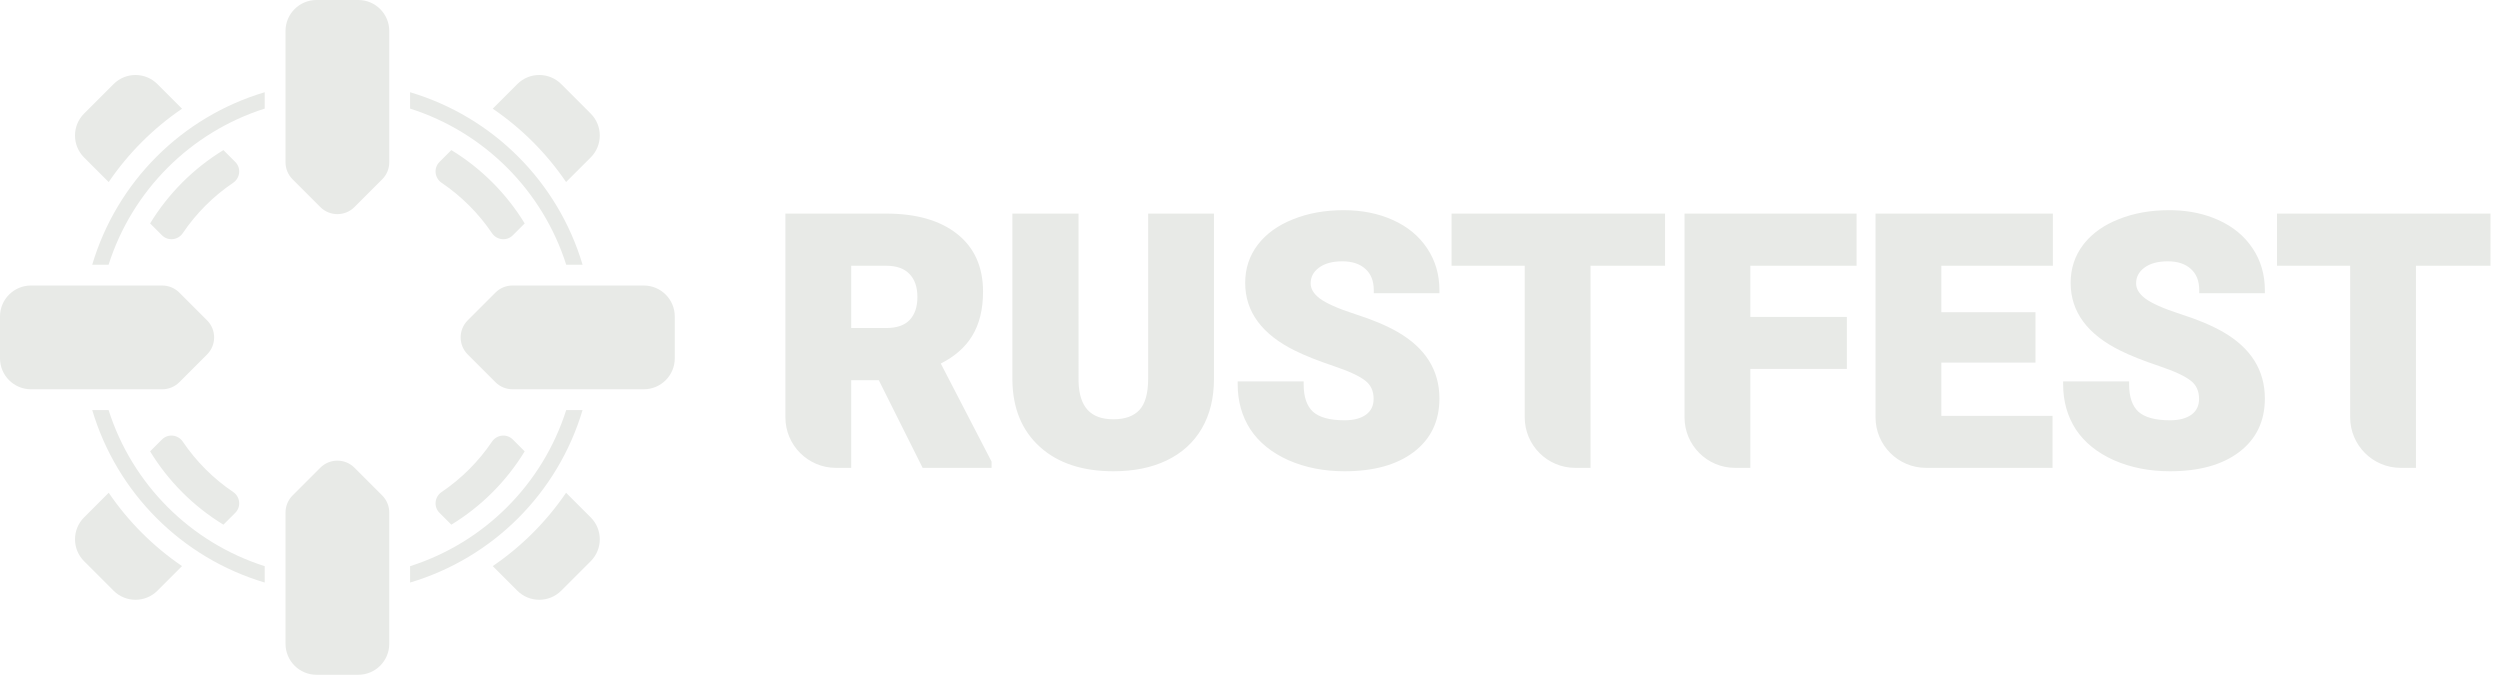
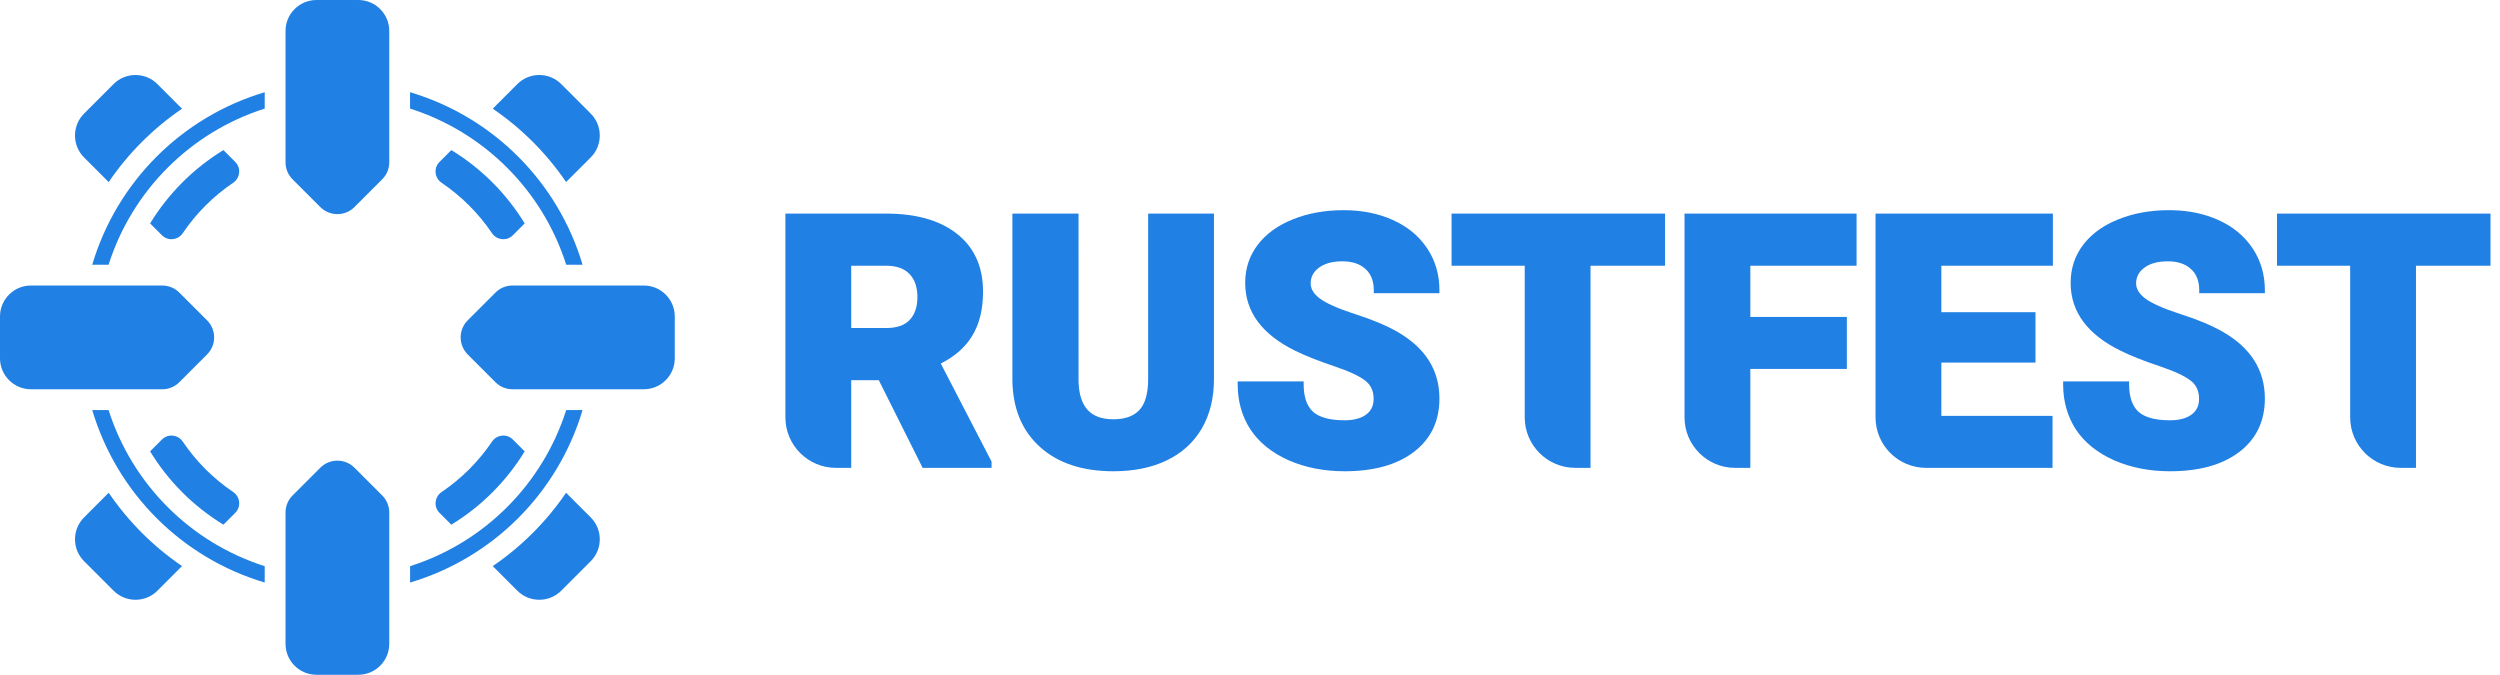
<svg xmlns="http://www.w3.org/2000/svg" width="226" height="61" viewBox="0 0 226 61">
-   <g fill="#E8EAE7" fill-rule="evenodd">
+   <g fill="#2180E3" fill-rule="evenodd">
    <path fill-rule="nonzero" d="M203.527 14.687z" />
    <path d="M80.103 19.308H71v18.417a4.568 4.568 0 0 0 4.568 4.569h1.381v-7.925h2.494l3.963 7.925h6.232v-.566l-4.591-8.864c1.257-.638 2.204-1.462 2.824-2.477.67-1.081.996-2.429.996-4.026 0-2.229-.78-3.982-2.354-5.222-1.563-1.232-3.711-1.83-6.41-1.83zm-3.154 10.345v-5.63h3.154c.97 0 1.659.264 2.117.75l.002.001c.464.482.711 1.163.711 2.08s-.247 1.598-.711 2.08c-.446.464-1.135.72-2.12.72z" />
    <g fill-rule="nonzero">
      <path d="M97.5 19.308h-5.98v15.073c.032 2.528.857 4.547 2.495 6.024 1.634 1.475 3.859 2.197 6.639 2.197 1.841 0 3.45-.324 4.819-.982 1.372-.66 2.431-1.62 3.168-2.882l.001-.001c.737-1.27 1.1-2.763 1.1-4.467V19.308h-5.949V34.24c0 1.36-.284 2.28-.791 2.823-.51.546-1.276.84-2.348.84-1.06 0-1.819-.292-2.323-.836-.509-.547-.8-1.393-.83-2.584zM150.521 19.308h-19.3v4.716h6.614v13.701a4.568 4.568 0 0 0 4.568 4.569h1.381v-18.27h6.737zM167.835 19.308h-15.554v18.417a4.568 4.568 0 0 0 4.568 4.569h1.381v-8.942h8.726v-4.7h-8.726v-4.628h9.605zM185.58 19.308h-16.032v18.417a4.569 4.569 0 0 0 4.569 4.569h11.432v-4.7h-10.052V32.78h8.511V28.22h-8.511v-4.196h10.083zM225.141 19.308h-19.3v4.716h6.614v13.701a4.568 4.568 0 0 0 4.568 4.569h1.381v-18.27h6.737zM121.468 19c-1.684 0-3.209.272-4.571.82-1.362.54-2.433 1.306-3.197 2.308-.757.995-1.135 2.147-1.135 3.446 0 2.632 1.545 4.673 4.514 6.131.908.45 2.072.91 3.486 1.386 1.404.471 2.347.917 2.863 1.327l.002.002c.493.385.745.92.745 1.638 0 .621-.227 1.083-.678 1.419-.452.334-1.093.517-1.952.517-1.371 0-2.301-.279-2.856-.777-.541-.506-.838-1.31-.838-2.47v-.268h-5.964v.269c0 1.527.383 2.89 1.153 4.078l.002.002c.783 1.18 1.937 2.104 3.444 2.78h.002c1.518.664 3.205.994 5.057.994 2.616 0 4.71-.568 6.252-1.735 1.552-1.175 2.327-2.798 2.327-4.84 0-2.567-1.278-4.576-3.773-6.014-1.019-.588-2.313-1.13-3.876-1.626-1.547-.502-2.594-.974-3.173-1.408-.574-.44-.818-.894-.818-1.358 0-.568.233-1.031.726-1.405.505-.386 1.207-.593 2.135-.593.908 0 1.592.238 2.085.686l.002.001c.496.443.758 1.072.758 1.927v.27h5.934v-.27c0-1.416-.368-2.681-1.109-3.787-.74-1.115-1.778-1.969-3.104-2.563-1.315-.593-2.797-.887-4.443-.887zM203.412 22.599l.224-.149c.74 1.106 1.108 2.372 1.108 3.787v.27h-5.933v-.27c0-.855-.262-1.484-.758-1.927-.495-.449-1.18-.687-2.088-.687-.928 0-1.63.207-2.134.592-.493.375-.727.838-.727 1.406 0 .464.244.917.819 1.358.579.434 1.626.906 3.173 1.408 1.563.497 2.856 1.038 3.875 1.626 2.495 1.438 3.773 3.447 3.773 6.014 0 2.042-.775 3.666-2.326 4.84-1.542 1.167-3.637 1.735-6.253 1.735-1.851 0-3.538-.33-5.056-.994-1.51-.675-2.663-1.6-3.447-2.78-.772-1.19-1.154-2.553-1.154-4.08v-.269h5.964v.269c0 1.159.296 1.963.838 2.469.554.499 1.485.777 2.855.777.859 0 1.5-.183 1.953-.517.45-.336.677-.798.677-1.419 0-.718-.252-1.253-.745-1.638-.517-.412-1.461-.858-2.864-1.33-1.415-.474-2.578-.936-3.487-1.385-2.968-1.458-4.513-3.499-4.513-6.13 0-1.3.377-2.452 1.134-3.447l.182-.227c.75-.891 1.758-1.583 3.015-2.08 1.363-.55 2.888-.821 4.571-.821l.408.006c1.484.045 2.83.337 4.035.881 1.326.594 2.364 1.448 3.104 2.562z" />
    </g>
    <path fill-rule="nonzero" d="m20.198 47.43 1.071-1.071c.557-.557.433-1.46-.188-1.88a16.941 16.941 0 0 1-4.56-4.56c-.42-.621-1.323-.745-1.88-.188l-1.072 1.072a19.919 19.919 0 0 0 6.629 6.628zM9.826 44.546 7.6 46.773a2.801 2.801 0 0 0 0 3.959l2.669 2.669a2.802 2.802 0 0 0 3.96 0l2.226-2.227a25.128 25.128 0 0 1-6.628-6.628z" />
    <path d="m13.569 20.198 1.073 1.072c.556.556 1.46.432 1.879-.19a16.94 16.94 0 0 1 4.56-4.559c.621-.42.745-1.323.188-1.88l-1.071-1.072a19.918 19.918 0 0 0-6.629 6.63zm2.885-10.372L14.228 7.6a2.801 2.801 0 0 0-3.96 0l-2.669 2.669a2.807 2.807 0 0 0-.001 3.963l.001.002 2.226 2.224a25.13 25.13 0 0 1 6.63-6.63z" />
    <g fill-rule="nonzero">
      <path d="m40.802 13.569-1.073 1.073c-.555.556-.433 1.458.188 1.879a17.033 17.033 0 0 1 4.562 4.562c.42.62 1.323.743 1.879.188l1.073-1.073a19.917 19.917 0 0 0-6.63-6.629zM51.175 16.456l2.226-2.224h.001a2.807 2.807 0 0 0-.001-3.964l-2.669-2.669a2.807 2.807 0 0 0-3.963-.001l-.001.001-2.224 2.226a25.13 25.13 0 0 1 6.631 6.631zM27.519 6.164h5.962v4.921H27.52zM2.802 25.81A2.802 2.802 0 0 0 0 28.613v3.776a2.802 2.802 0 0 0 2.802 2.802h11.865c.554 0 1.118-.213 1.542-.637l2.51-2.51c.851-.85.851-2.235 0-3.085l-2.51-2.51a2.184 2.184 0 0 0-1.542-.637zM46.359 39.73l1.072 1.073a19.916 19.916 0 0 1-6.63 6.628L39.73 46.36c-.556-.557-.432-1.46.19-1.88a16.94 16.94 0 0 0 4.559-4.56c.42-.621 1.323-.745 1.88-.188zM46.768 53.4l-2.225-2.224a25.13 25.13 0 0 0 6.63-6.63l2.228 2.226a2.801 2.801 0 0 1 0 3.96l-2.669 2.669a2.807 2.807 0 0 1-3.963.001zM32.042 42.28a2.184 2.184 0 0 0-3.084 0l-2.51 2.51a2.184 2.184 0 0 0-.637 1.543v11.865A2.802 2.802 0 0 0 28.612 61h3.776a2.802 2.802 0 0 0 2.801-2.802V46.333c0-.554-.212-1.118-.636-1.542zM46.333 25.81c-.56 0-1.12.214-1.542.637l-2.51 2.51c-.851.851-.851 2.235 0 3.086l2.51 2.51c.423.423.982.637 1.542.637h11.865A2.802 2.802 0 0 0 61 32.388v-3.776a2.802 2.802 0 0 0-2.802-2.801z" />
      <path d="M28.612 0a2.802 2.802 0 0 0-2.801 2.802v11.865c0 .56.213 1.12.636 1.542l2.51 2.51c.851.851 2.235.851 3.086 0l2.51-2.51c.423-.423.637-.982.637-1.542V2.802A2.802 2.802 0 0 0 32.388 0z" />
    </g>
    <path d="M23.93 8.337A23.16 23.16 0 0 0 8.337 23.93h1.479A21.75 21.75 0 0 1 23.93 9.816zm13.14 1.479A21.749 21.749 0 0 1 51.185 23.93h1.479A23.16 23.16 0 0 0 37.07 8.337zM52.664 37.07h-1.479a21.75 21.75 0 0 1-14.113 14.113v1.479A23.16 23.16 0 0 0 52.663 37.07zm-44.326 0A23.16 23.16 0 0 0 23.93 52.662v-1.479A21.75 21.75 0 0 1 9.816 37.07z" />
  </g>
</svg>
